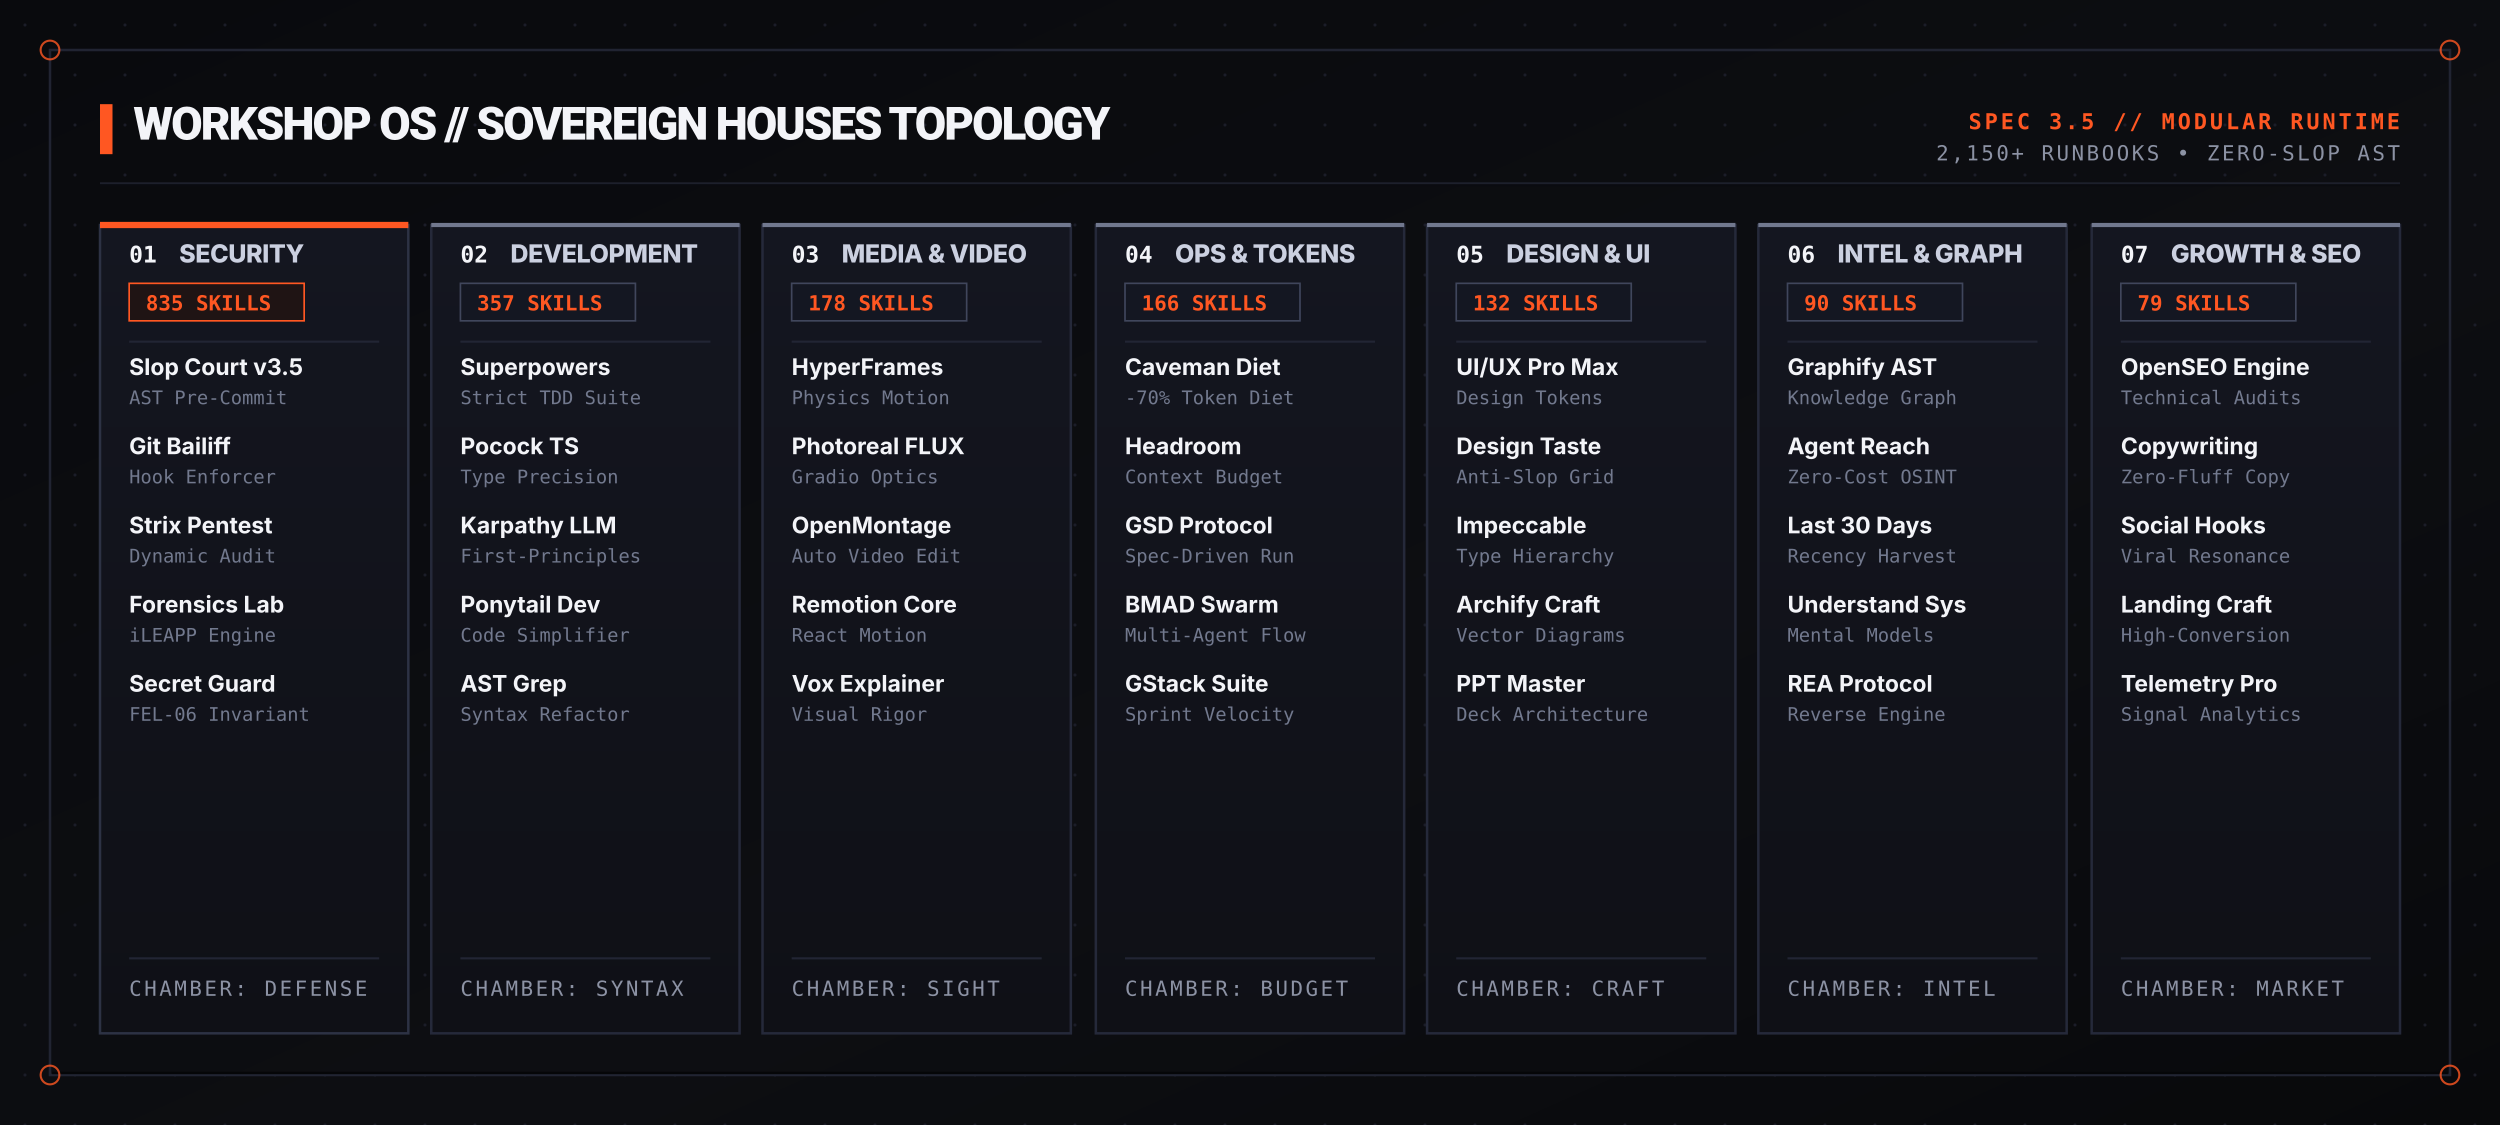
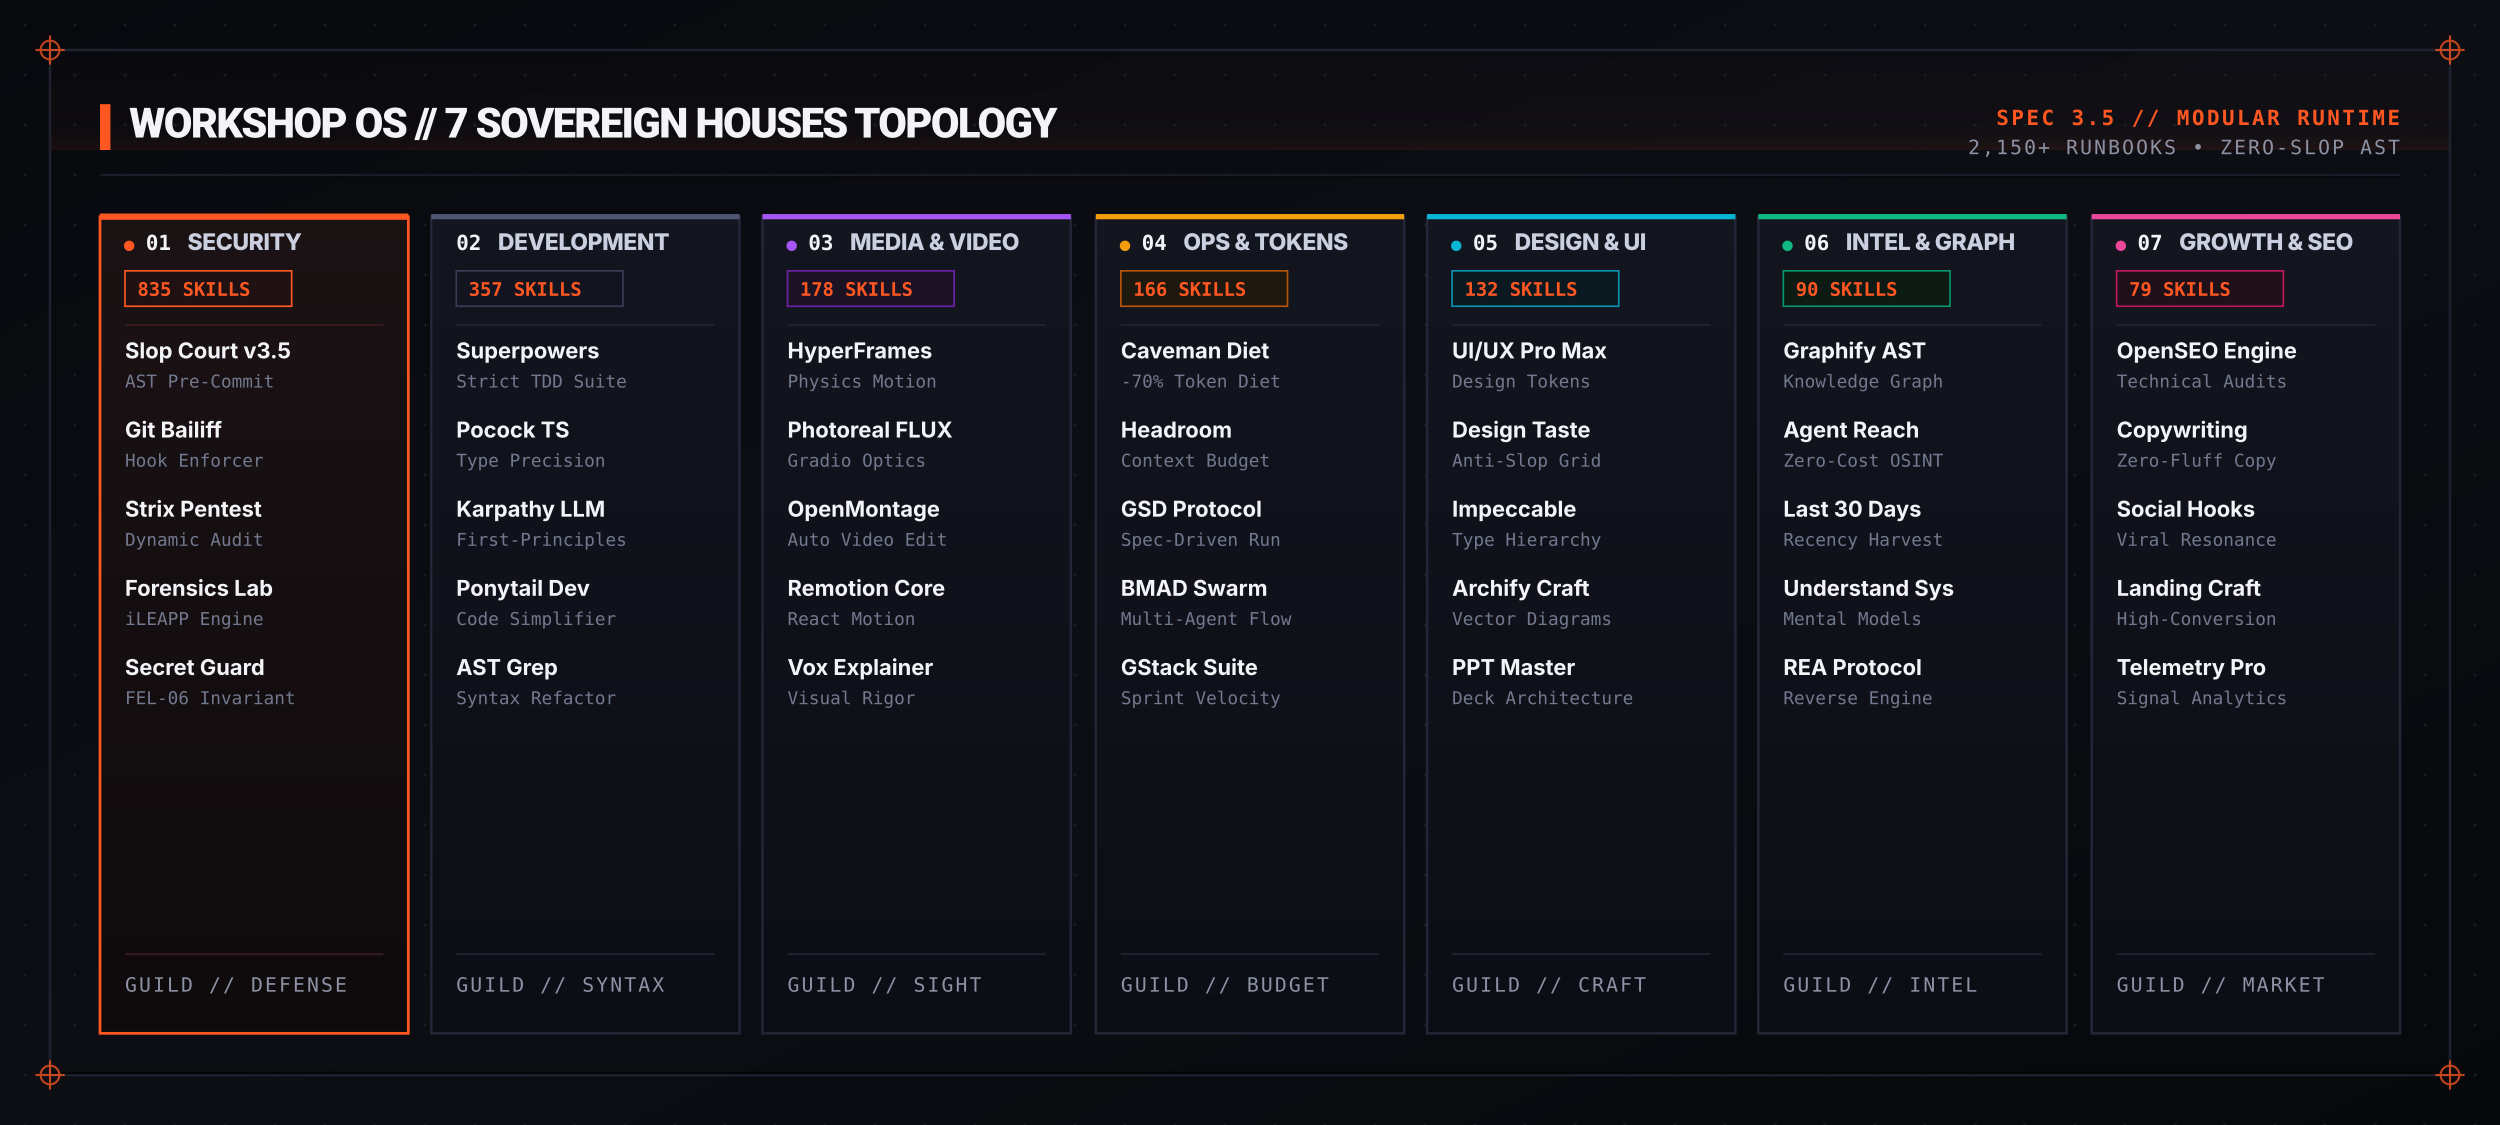
<svg xmlns="http://www.w3.org/2000/svg" viewBox="0 0 1200 540" width="100%" height="100%">
  <defs>
    <linearGradient id="groundGrad" x1="0%" y1="0%" x2="100%" y2="100%">
-       <stop offset="0%" stop-color="#090a0d" />
-       <stop offset="60%" stop-color="#0d0e12" />
-       <stop offset="100%" stop-color="#08090b" />
+       <stop offset="0%" stop-color="#08090d" />
+       <stop offset="50%" stop-color="#0d0e14" />
+       <stop offset="100%" stop-color="#07080b" />
    </linearGradient>
    <linearGradient id="cardGrad" x1="0%" y1="0%" x2="0%" y2="100%">
-       <stop offset="0%" stop-color="#141620" />
-       <stop offset="100%" stop-color="#0f1016" />
+       <stop offset="0%" stop-color="#13151f" />
+       <stop offset="100%" stop-color="#0c0d14" />
+     </linearGradient>
+     <linearGradient id="secCardGrad" x1="0%" y1="0%" x2="0%" y2="100%">
+       <stop offset="0%" stop-color="#1b1214" />
+       <stop offset="100%" stop-color="#0e0a0c" />
    </linearGradient>
    <linearGradient id="bevelLight" x1="0%" y1="0%" x2="100%" y2="0%">
-       <stop offset="0%" stop-color="#232736" />
-       <stop offset="50%" stop-color="#383e54" />
-       <stop offset="100%" stop-color="#232736" />
+       <stop offset="0%" stop-color="#1e2230" />
+       <stop offset="50%" stop-color="#363d54" />
+       <stop offset="100%" stop-color="#1e2230" />
    </linearGradient>
    <pattern id="dotGrid" width="24" height="24" patternUnits="userSpaceOnUse">
-       <circle cx="12" cy="12" r="0.75" fill="#1b1d28" />
+       <circle cx="12" cy="12" r="0.75" fill="#181a24" />
    </pattern>
+     <linearGradient id="scanBeam" x1="0%" y1="0%" x2="0%" y2="100%">
+       <stop offset="0%" stop-color="#ff5722" stop-opacity="0" />
+       <stop offset="85%" stop-color="#ff5722" stop-opacity="0.02" />
+       <stop offset="100%" stop-color="#ff5722" stop-opacity="0.08" />
+     </linearGradient>
  </defs>
  <style>
-     .head-title { font-family: -apple-system, BlinkMacSystemFont, "Segoe UI", Roboto, "Helvetica Neue", sans-serif; font-weight: 900; font-size: 22px; letter-spacing: -1px; fill: #f3f4f8; }
-     .mono-meta { font-family: "JetBrains Mono", "SF Mono", Consolas, monospace; font-size: 10px; letter-spacing: 1.2px; fill: #8c92a4; }
-     .mono-bold { font-family: "JetBrains Mono", "SF Mono", Consolas, monospace; font-size: 10.5px; font-weight: 700; letter-spacing: 1.4px; }
-     .house-num { font-family: "JetBrains Mono", "SF Mono", monospace; font-size: 11px; font-weight: 800; fill: #f3f4f8; }
-     .house-name { font-family: -apple-system, BlinkMacSystemFont, "Segoe UI", sans-serif; font-weight: 800; font-size: 12px; fill: #cbd0e0; letter-spacing: -0.2px; }
-     .house-stat { font-family: "JetBrains Mono", monospace; font-size: 10px; font-weight: 700; fill: #ff5722; }
-     .item-title { font-family: -apple-system, BlinkMacSystemFont, "Segoe UI", sans-serif; font-weight: 700; font-size: 11px; fill: #f3f4f8; }
-     .item-desc { font-family: "JetBrains Mono", "SF Mono", monospace; font-size: 9px; fill: #72798e; }
+     /* Typography Invariants */
+     .head-title { font-family: -apple-system, BlinkMacSystemFont, "Segoe UI", Roboto, "Helvetica Neue", sans-serif; font-weight: 900; font-size: 20px; letter-spacing: -0.8px; fill: #f3f4f8; }
+     .mono-meta { font-family: "JetBrains Mono", "SF Mono", Consolas, monospace; font-size: 9.5px; letter-spacing: 1px; fill: #8c92a4; }
+     .mono-bold { font-family: "JetBrains Mono", "SF Mono", Consolas, monospace; font-size: 10px; font-weight: 700; letter-spacing: 1.2px; }
+     .house-num { font-family: "JetBrains Mono", "SF Mono", monospace; font-size: 10px; font-weight: 800; fill: #f3f4f8; }
+     .house-name { font-family: -apple-system, BlinkMacSystemFont, "Segoe UI", sans-serif; font-weight: 800; font-size: 11px; fill: #cbd0e0; letter-spacing: -0.2px; }
+     .house-stat { font-family: "JetBrains Mono", monospace; font-size: 9px; font-weight: 700; fill: #ff5722; }
+     .item-title { font-family: -apple-system, BlinkMacSystemFont, "Segoe UI", sans-serif; font-weight: 700; font-size: 10.5px; fill: #f3f4f8; }
+     .item-desc { font-family: "JetBrains Mono", "SF Mono", monospace; font-size: 8.5px; fill: #72798e; }
+ 
+     /* CSS Micro-Animations */
+     @keyframes radar-sweep {
+       0% { transform: translateY(0); opacity: 0.2; }
+       50% { opacity: 0.6; }
+       100% { transform: translateY(492px); opacity: 0; }
+     }
+     @keyframes beacon-ping {
+       0%, 100% { r: 2.5px; opacity: 0.9; }
+       50% { r: 5.5px; opacity: 0.3; }
+     }
+     @keyframes house-glow {
+       0%, 100% { stroke-opacity: 0.6; }
+       50% { stroke-opacity: 1; }
+     }
+ 
+     .anim-scan { animation: radar-sweep 7s ease-in-out infinite; }
+     .anim-ping { animation: beacon-ping 2s cubic-bezier(0.4, 0, 0.6, 1) infinite; }
+     .anim-glow { animation: house-glow 3s ease-in-out infinite; }
  </style>
  <rect width="1200" height="540" fill="url(#groundGrad)" />
  <rect width="1200" height="540" fill="url(#dotGrid)" />
-   <rect x="24" y="24" width="1152" height="492" fill="none" stroke="#212432" stroke-width="1.2" />
+   <g clip-path="url(#housesClip)">
+     <rect x="24" y="24" width="1152" height="48" fill="url(#scanBeam)" class="anim-scan" />
+   </g>
+   <clipPath id="housesClip">
+     <rect x="24" y="24" width="1152" height="492" />
+   </clipPath>
+   <rect x="24" y="24" width="1152" height="492" fill="none" stroke="#1f222e" stroke-width="1.2" />
  <line x1="25" y1="25" x2="1175" y2="25" stroke="url(#bevelLight)" stroke-width="1" />
-   <line x1="25" y1="515" x2="1175" y2="515" stroke="#050608" stroke-width="1.2" />
-   <g stroke="#ff5722" stroke-width="1" opacity="0.8">
+   <line x1="25" y1="515" x2="1175" y2="515" stroke="#040507" stroke-width="1.2" />
+   <g stroke="#ff5722" stroke-width="1" opacity="0.75">
    <circle cx="24" cy="24" r="4.5" fill="none" />
+     <line x1="17" y1="24" x2="31" y2="24" />
+     <line x1="24" y1="17" x2="24" y2="31" />
    <circle cx="1176" cy="24" r="4.5" fill="none" />
+     <line x1="1169" y1="24" x2="1183" y2="24" />
+     <line x1="1176" y1="17" x2="1176" y2="31" />
    <circle cx="24" cy="516" r="4.5" fill="none" />
+     <line x1="17" y1="516" x2="31" y2="516" />
+     <line x1="24" y1="509" x2="24" y2="523" />
    <circle cx="1176" cy="516" r="4.5" fill="none" />
+     <line x1="1169" y1="516" x2="1183" y2="516" />
+     <line x1="1176" y1="509" x2="1176" y2="523" />
  </g>
  <g transform="translate(48, 50)">
-     <rect width="6" height="24" fill="#ff5722" />
-     <text x="16" y="17" class="head-title">WORKSHOP OS // SOVEREIGN HOUSES TOPOLOGY</text>
-     <text x="1104" y="12" text-anchor="end" class="mono-bold" fill="#ff5722">SPEC 3.5 // MODULAR RUNTIME</text>
-     <text x="1104" y="27" text-anchor="end" class="mono-meta" fill="#8c92a4">2,150+ RUNBOOKS • ZERO-SLOP AST</text>
-   </g>
-   <line x1="48" y1="88" x2="1152" y2="88" stroke="#1d202c" stroke-width="1" />
-   <line x1="48" y1="89" x2="1152" y2="89" stroke="#0a0b10" stroke-width="1" />
-   <g transform="translate(48, 108)">
-     <rect width="148" height="388" fill="url(#cardGrad)" stroke="#2d3244" stroke-width="1.2" />
+     <rect width="5" height="22" fill="#ff5722" />
+     <text x="14" y="16" class="head-title">WORKSHOP OS // 7 SOVEREIGN HOUSES TOPOLOGY</text>
+     <text x="1104" y="10" text-anchor="end" class="mono-bold" fill="#ff5722">SPEC 3.5 // MODULAR RUNTIME</text>
+     <text x="1104" y="24" text-anchor="end" class="mono-meta" fill="#8c92a4">2,150+ RUNBOOKS • ZERO-SLOP AST</text>
+   </g>
+   <line x1="48" y1="84" x2="1152" y2="84" stroke="#1a1d28" stroke-width="1" />
+   <line x1="48" y1="85" x2="1152" y2="85" stroke="#08090d" stroke-width="1" />
+   <g transform="translate(48, 104)">
+     <rect width="148" height="392" fill="url(#secCardGrad)" stroke="#ff5722" stroke-width="1.3" class="anim-glow" />
    <line x1="0" y1="0" x2="148" y2="0" stroke="#ff5722" stroke-width="3" />
-     <g transform="translate(14, 18)">
-       <text x="0" y="0" class="house-num">01</text>
-       <text x="24" y="0" class="house-name">SECURITY</text>
-       <rect x="0" y="10" width="84" height="18" fill="#1f1414" stroke="#ff5722" stroke-width="0.8" />
-       <text x="8" y="23" class="house-stat" fill="#ff5722">835 SKILLS</text>
-       <line x1="0" y1="38" x2="120" y2="38" stroke="#222534" />
-       <g transform="translate(0, 54)">
+     <g transform="translate(12, 16)">
+       <circle cx="2" cy="-2" r="2.5" fill="#ff5722" class="anim-ping" />
+       <text x="10" y="0" class="house-num">01</text>
+       <text x="30" y="0" class="house-name">SECURITY</text>
+       <rect x="0" y="10" width="80" height="17" fill="#201113" stroke="#ff5722" stroke-width="0.8" />
+       <text x="6" y="22" class="house-stat" fill="#ff5722">835 SKILLS</text>
+       <line x1="0" y1="36" x2="124" y2="36" stroke="#361a1d" />
+       <g transform="translate(0, 52)">
        <text x="0" y="0" class="item-title">Slop Court v3.5</text>
        <text x="0" y="14" class="item-desc">AST Pre-Commit</text>
        <text x="0" y="38" class="item-title">Git Bailiff</text>
        <text x="0" y="52" class="item-desc">Hook Enforcer</text>
        <text x="0" y="76" class="item-title">Strix Pentest</text>
        <text x="0" y="90" class="item-desc">Dynamic Audit</text>
        <text x="0" y="114" class="item-title">Forensics Lab</text>
        <text x="0" y="128" class="item-desc">iLEAPP Engine</text>
        <text x="0" y="152" class="item-title">Secret Guard</text>
        <text x="0" y="166" class="item-desc">FEL-06 Invariant</text>
      </g>
-       <line x1="0" y1="334" x2="120" y2="334" stroke="#222534" />
-       <text x="0" y="352" class="mono-meta" fill="#ff5722">CHAMBER: DEFENSE</text>
-     </g>
-   </g>
-   <g transform="translate(207, 108)">
-     <rect width="148" height="388" fill="url(#cardGrad)" stroke="#25293a" stroke-width="1.2" />
-     <line x1="0" y1="0" x2="148" y2="0" stroke="#71788e" stroke-width="2" />
-     <g transform="translate(14, 18)">
+       <line x1="0" y1="338" x2="124" y2="338" stroke="#361a1d" />
+       <text x="0" y="356" class="mono-meta" fill="#ff5722">GUILD // DEFENSE</text>
+     </g>
+   </g>
+   <g transform="translate(207, 104)">
+     <rect width="148" height="392" fill="url(#cardGrad)" stroke="#222636" stroke-width="1.2" />
+     <line x1="0" y1="0" x2="148" y2="0" stroke="#505672" stroke-width="2.5" />
+     <g transform="translate(12, 16)">
      <text x="0" y="0" class="house-num">02</text>
-       <text x="24" y="0" class="house-name">DEVELOPMENT</text>
-       <rect x="0" y="10" width="84" height="18" fill="#141722" stroke="#40465c" stroke-width="0.8" />
-       <text x="8" y="23" class="house-stat" fill="#cbd0e0">357 SKILLS</text>
-       <line x1="0" y1="38" x2="120" y2="38" stroke="#222534" />
-       <g transform="translate(0, 54)">
+       <text x="20" y="0" class="house-name">DEVELOPMENT</text>
+       <rect x="0" y="10" width="80" height="17" fill="#12141f" stroke="#363d54" stroke-width="0.8" />
+       <text x="6" y="22" class="house-stat" fill="#cbd0e0">357 SKILLS</text>
+       <line x1="0" y1="36" x2="124" y2="36" stroke="#1e2230" />
+       <g transform="translate(0, 52)">
        <text x="0" y="0" class="item-title">Superpowers</text>
        <text x="0" y="14" class="item-desc">Strict TDD Suite</text>
        <text x="0" y="38" class="item-title">Pocock TS</text>
        <text x="0" y="52" class="item-desc">Type Precision</text>
        <text x="0" y="76" class="item-title">Karpathy LLM</text>
        <text x="0" y="90" class="item-desc">First-Principles</text>
        <text x="0" y="114" class="item-title">Ponytail Dev</text>
        <text x="0" y="128" class="item-desc">Code Simplifier</text>
        <text x="0" y="152" class="item-title">AST Grep</text>
        <text x="0" y="166" class="item-desc">Syntax Refactor</text>
      </g>
-       <line x1="0" y1="334" x2="120" y2="334" stroke="#222534" />
-       <text x="0" y="352" class="mono-meta" fill="#8c92a4">CHAMBER: SYNTAX</text>
-     </g>
-   </g>
-   <g transform="translate(366, 108)">
-     <rect width="148" height="388" fill="url(#cardGrad)" stroke="#25293a" stroke-width="1.2" />
-     <line x1="0" y1="0" x2="148" y2="0" stroke="#71788e" stroke-width="2" />
-     <g transform="translate(14, 18)">
-       <text x="0" y="0" class="house-num">03</text>
-       <text x="24" y="0" class="house-name">MEDIA &amp; VIDEO</text>
-       <rect x="0" y="10" width="84" height="18" fill="#141722" stroke="#40465c" stroke-width="0.8" />
-       <text x="8" y="23" class="house-stat" fill="#cbd0e0">178 SKILLS</text>
-       <line x1="0" y1="38" x2="120" y2="38" stroke="#222534" />
-       <g transform="translate(0, 54)">
+       <line x1="0" y1="338" x2="124" y2="338" stroke="#1e2230" />
+       <text x="0" y="356" class="mono-meta" fill="#8c92a4">GUILD // SYNTAX</text>
+     </g>
+   </g>
+   <g transform="translate(366, 104)">
+     <rect width="148" height="392" fill="url(#cardGrad)" stroke="#222636" stroke-width="1.2" />
+     <line x1="0" y1="0" x2="148" y2="0" stroke="#a855f7" stroke-width="2.5" />
+     <g transform="translate(12, 16)">
+       <circle cx="2" cy="-2" r="2.5" fill="#a855f7" class="anim-ping" />
+       <text x="10" y="0" class="house-num">03</text>
+       <text x="30" y="0" class="house-name">MEDIA &amp; VIDEO</text>
+       <rect x="0" y="10" width="80" height="17" fill="#1b1224" stroke="#6b21a8" stroke-width="0.8" />
+       <text x="6" y="22" class="house-stat" fill="#c084fc">178 SKILLS</text>
+       <line x1="0" y1="36" x2="124" y2="36" stroke="#1e2230" />
+       <g transform="translate(0, 52)">
        <text x="0" y="0" class="item-title">HyperFrames</text>
        <text x="0" y="14" class="item-desc">Physics Motion</text>
        <text x="0" y="38" class="item-title">Photoreal FLUX</text>
        <text x="0" y="52" class="item-desc">Gradio Optics</text>
        <text x="0" y="76" class="item-title">OpenMontage</text>
        <text x="0" y="90" class="item-desc">Auto Video Edit</text>
        <text x="0" y="114" class="item-title">Remotion Core</text>
        <text x="0" y="128" class="item-desc">React Motion</text>
        <text x="0" y="152" class="item-title">Vox Explainer</text>
        <text x="0" y="166" class="item-desc">Visual Rigor</text>
      </g>
-       <line x1="0" y1="334" x2="120" y2="334" stroke="#222534" />
-       <text x="0" y="352" class="mono-meta" fill="#8c92a4">CHAMBER: SIGHT</text>
-     </g>
-   </g>
-   <g transform="translate(526, 108)">
-     <rect width="148" height="388" fill="url(#cardGrad)" stroke="#25293a" stroke-width="1.2" />
-     <line x1="0" y1="0" x2="148" y2="0" stroke="#71788e" stroke-width="2" />
-     <g transform="translate(14, 18)">
-       <text x="0" y="0" class="house-num">04</text>
-       <text x="24" y="0" class="house-name">OPS &amp; TOKENS</text>
-       <rect x="0" y="10" width="84" height="18" fill="#141722" stroke="#40465c" stroke-width="0.8" />
-       <text x="8" y="23" class="house-stat" fill="#cbd0e0">166 SKILLS</text>
-       <line x1="0" y1="38" x2="120" y2="38" stroke="#222534" />
-       <g transform="translate(0, 54)">
+       <line x1="0" y1="338" x2="124" y2="338" stroke="#1e2230" />
+       <text x="0" y="356" class="mono-meta" fill="#c084fc">GUILD // SIGHT</text>
+     </g>
+   </g>
+   <g transform="translate(526, 104)">
+     <rect width="148" height="392" fill="url(#cardGrad)" stroke="#222636" stroke-width="1.2" />
+     <line x1="0" y1="0" x2="148" y2="0" stroke="#f59e0b" stroke-width="2.5" />
+     <g transform="translate(12, 16)">
+       <circle cx="2" cy="-2" r="2.5" fill="#f59e0b" class="anim-ping" />
+       <text x="10" y="0" class="house-num">04</text>
+       <text x="30" y="0" class="house-name">OPS &amp; TOKENS</text>
+       <rect x="0" y="10" width="80" height="17" fill="#1f180f" stroke="#b45309" stroke-width="0.8" />
+       <text x="6" y="22" class="house-stat" fill="#fbbf24">166 SKILLS</text>
+       <line x1="0" y1="36" x2="124" y2="36" stroke="#1e2230" />
+       <g transform="translate(0, 52)">
        <text x="0" y="0" class="item-title">Caveman Diet</text>
        <text x="0" y="14" class="item-desc">-70% Token Diet</text>
        <text x="0" y="38" class="item-title">Headroom</text>
        <text x="0" y="52" class="item-desc">Context Budget</text>
        <text x="0" y="76" class="item-title">GSD Protocol</text>
        <text x="0" y="90" class="item-desc">Spec-Driven Run</text>
        <text x="0" y="114" class="item-title">BMAD Swarm</text>
        <text x="0" y="128" class="item-desc">Multi-Agent Flow</text>
        <text x="0" y="152" class="item-title">GStack Suite</text>
        <text x="0" y="166" class="item-desc">Sprint Velocity</text>
      </g>
-       <line x1="0" y1="334" x2="120" y2="334" stroke="#222534" />
-       <text x="0" y="352" class="mono-meta" fill="#8c92a4">CHAMBER: BUDGET</text>
-     </g>
-   </g>
-   <g transform="translate(685, 108)">
-     <rect width="148" height="388" fill="url(#cardGrad)" stroke="#25293a" stroke-width="1.2" />
-     <line x1="0" y1="0" x2="148" y2="0" stroke="#71788e" stroke-width="2" />
-     <g transform="translate(14, 18)">
-       <text x="0" y="0" class="house-num">05</text>
-       <text x="24" y="0" class="house-name">DESIGN &amp; UI</text>
-       <rect x="0" y="10" width="84" height="18" fill="#141722" stroke="#40465c" stroke-width="0.8" />
-       <text x="8" y="23" class="house-stat" fill="#cbd0e0">132 SKILLS</text>
-       <line x1="0" y1="38" x2="120" y2="38" stroke="#222534" />
-       <g transform="translate(0, 54)">
+       <line x1="0" y1="338" x2="124" y2="338" stroke="#1e2230" />
+       <text x="0" y="356" class="mono-meta" fill="#fbbf24">GUILD // BUDGET</text>
+     </g>
+   </g>
+   <g transform="translate(685, 104)">
+     <rect width="148" height="392" fill="url(#cardGrad)" stroke="#222636" stroke-width="1.2" />
+     <line x1="0" y1="0" x2="148" y2="0" stroke="#06b6d4" stroke-width="2.5" />
+     <g transform="translate(12, 16)">
+       <circle cx="2" cy="-2" r="2.5" fill="#06b6d4" class="anim-ping" />
+       <text x="10" y="0" class="house-num">05</text>
+       <text x="30" y="0" class="house-name">DESIGN &amp; UI</text>
+       <rect x="0" y="10" width="80" height="17" fill="#0c1920" stroke="#0891b2" stroke-width="0.8" />
+       <text x="6" y="22" class="house-stat" fill="#38bdf8">132 SKILLS</text>
+       <line x1="0" y1="36" x2="124" y2="36" stroke="#1e2230" />
+       <g transform="translate(0, 52)">
        <text x="0" y="0" class="item-title">UI/UX Pro Max</text>
        <text x="0" y="14" class="item-desc">Design Tokens</text>
        <text x="0" y="38" class="item-title">Design Taste</text>
        <text x="0" y="52" class="item-desc">Anti-Slop Grid</text>
        <text x="0" y="76" class="item-title">Impeccable</text>
        <text x="0" y="90" class="item-desc">Type Hierarchy</text>
        <text x="0" y="114" class="item-title">Archify Craft</text>
        <text x="0" y="128" class="item-desc">Vector Diagrams</text>
        <text x="0" y="152" class="item-title">PPT Master</text>
        <text x="0" y="166" class="item-desc">Deck Architecture</text>
      </g>
-       <line x1="0" y1="334" x2="120" y2="334" stroke="#222534" />
-       <text x="0" y="352" class="mono-meta" fill="#8c92a4">CHAMBER: CRAFT</text>
-     </g>
-   </g>
-   <g transform="translate(844, 108)">
-     <rect width="148" height="388" fill="url(#cardGrad)" stroke="#25293a" stroke-width="1.2" />
-     <line x1="0" y1="0" x2="148" y2="0" stroke="#71788e" stroke-width="2" />
-     <g transform="translate(14, 18)">
-       <text x="0" y="0" class="house-num">06</text>
-       <text x="24" y="0" class="house-name">INTEL &amp; GRAPH</text>
-       <rect x="0" y="10" width="84" height="18" fill="#141722" stroke="#40465c" stroke-width="0.8" />
-       <text x="8" y="23" class="house-stat" fill="#cbd0e0">90 SKILLS</text>
-       <line x1="0" y1="38" x2="120" y2="38" stroke="#222534" />
-       <g transform="translate(0, 54)">
+       <line x1="0" y1="338" x2="124" y2="338" stroke="#1e2230" />
+       <text x="0" y="356" class="mono-meta" fill="#38bdf8">GUILD // CRAFT</text>
+     </g>
+   </g>
+   <g transform="translate(844, 104)">
+     <rect width="148" height="392" fill="url(#cardGrad)" stroke="#222636" stroke-width="1.2" />
+     <line x1="0" y1="0" x2="148" y2="0" stroke="#10b981" stroke-width="2.5" />
+     <g transform="translate(12, 16)">
+       <circle cx="2" cy="-2" r="2.5" fill="#10b981" class="anim-ping" />
+       <text x="10" y="0" class="house-num">06</text>
+       <text x="30" y="0" class="house-name">INTEL &amp; GRAPH</text>
+       <rect x="0" y="10" width="80" height="17" fill="#0e1a14" stroke="#059669" stroke-width="0.8" />
+       <text x="6" y="22" class="house-stat" fill="#34d399">90 SKILLS</text>
+       <line x1="0" y1="36" x2="124" y2="36" stroke="#1e2230" />
+       <g transform="translate(0, 52)">
        <text x="0" y="0" class="item-title">Graphify AST</text>
        <text x="0" y="14" class="item-desc">Knowledge Graph</text>
        <text x="0" y="38" class="item-title">Agent Reach</text>
        <text x="0" y="52" class="item-desc">Zero-Cost OSINT</text>
        <text x="0" y="76" class="item-title">Last 30 Days</text>
        <text x="0" y="90" class="item-desc">Recency Harvest</text>
        <text x="0" y="114" class="item-title">Understand Sys</text>
        <text x="0" y="128" class="item-desc">Mental Models</text>
        <text x="0" y="152" class="item-title">REA Protocol</text>
        <text x="0" y="166" class="item-desc">Reverse Engine</text>
      </g>
-       <line x1="0" y1="334" x2="120" y2="334" stroke="#222534" />
-       <text x="0" y="352" class="mono-meta" fill="#8c92a4">CHAMBER: INTEL</text>
-     </g>
-   </g>
-   <g transform="translate(1004, 108)">
-     <rect width="148" height="388" fill="url(#cardGrad)" stroke="#25293a" stroke-width="1.2" />
-     <line x1="0" y1="0" x2="148" y2="0" stroke="#71788e" stroke-width="2" />
-     <g transform="translate(14, 18)">
-       <text x="0" y="0" class="house-num">07</text>
-       <text x="24" y="0" class="house-name">GROWTH &amp; SEO</text>
-       <rect x="0" y="10" width="84" height="18" fill="#141722" stroke="#40465c" stroke-width="0.8" />
-       <text x="8" y="23" class="house-stat" fill="#cbd0e0">79 SKILLS</text>
-       <line x1="0" y1="38" x2="120" y2="38" stroke="#222534" />
-       <g transform="translate(0, 54)">
+       <line x1="0" y1="338" x2="124" y2="338" stroke="#1e2230" />
+       <text x="0" y="356" class="mono-meta" fill="#34d399">GUILD // INTEL</text>
+     </g>
+   </g>
+   <g transform="translate(1004, 104)">
+     <rect width="148" height="392" fill="url(#cardGrad)" stroke="#222636" stroke-width="1.2" />
+     <line x1="0" y1="0" x2="148" y2="0" stroke="#ec4899" stroke-width="2.5" />
+     <g transform="translate(12, 16)">
+       <circle cx="2" cy="-2" r="2.5" fill="#ec4899" class="anim-ping" />
+       <text x="10" y="0" class="house-num">07</text>
+       <text x="30" y="0" class="house-name">GROWTH &amp; SEO</text>
+       <rect x="0" y="10" width="80" height="17" fill="#201019" stroke="#be185d" stroke-width="0.8" />
+       <text x="6" y="22" class="house-stat" fill="#f472b6">79 SKILLS</text>
+       <line x1="0" y1="36" x2="124" y2="36" stroke="#1e2230" />
+       <g transform="translate(0, 52)">
        <text x="0" y="0" class="item-title">OpenSEO Engine</text>
        <text x="0" y="14" class="item-desc">Technical Audits</text>
        <text x="0" y="38" class="item-title">Copywriting</text>
        <text x="0" y="52" class="item-desc">Zero-Fluff Copy</text>
        <text x="0" y="76" class="item-title">Social Hooks</text>
        <text x="0" y="90" class="item-desc">Viral Resonance</text>
        <text x="0" y="114" class="item-title">Landing Craft</text>
        <text x="0" y="128" class="item-desc">High-Conversion</text>
        <text x="0" y="152" class="item-title">Telemetry Pro</text>
        <text x="0" y="166" class="item-desc">Signal Analytics</text>
      </g>
-       <line x1="0" y1="334" x2="120" y2="334" stroke="#222534" />
-       <text x="0" y="352" class="mono-meta" fill="#8c92a4">CHAMBER: MARKET</text>
+       <line x1="0" y1="338" x2="124" y2="338" stroke="#1e2230" />
+       <text x="0" y="356" class="mono-meta" fill="#f472b6">GUILD // MARKET</text>
    </g>
  </g>
</svg>
